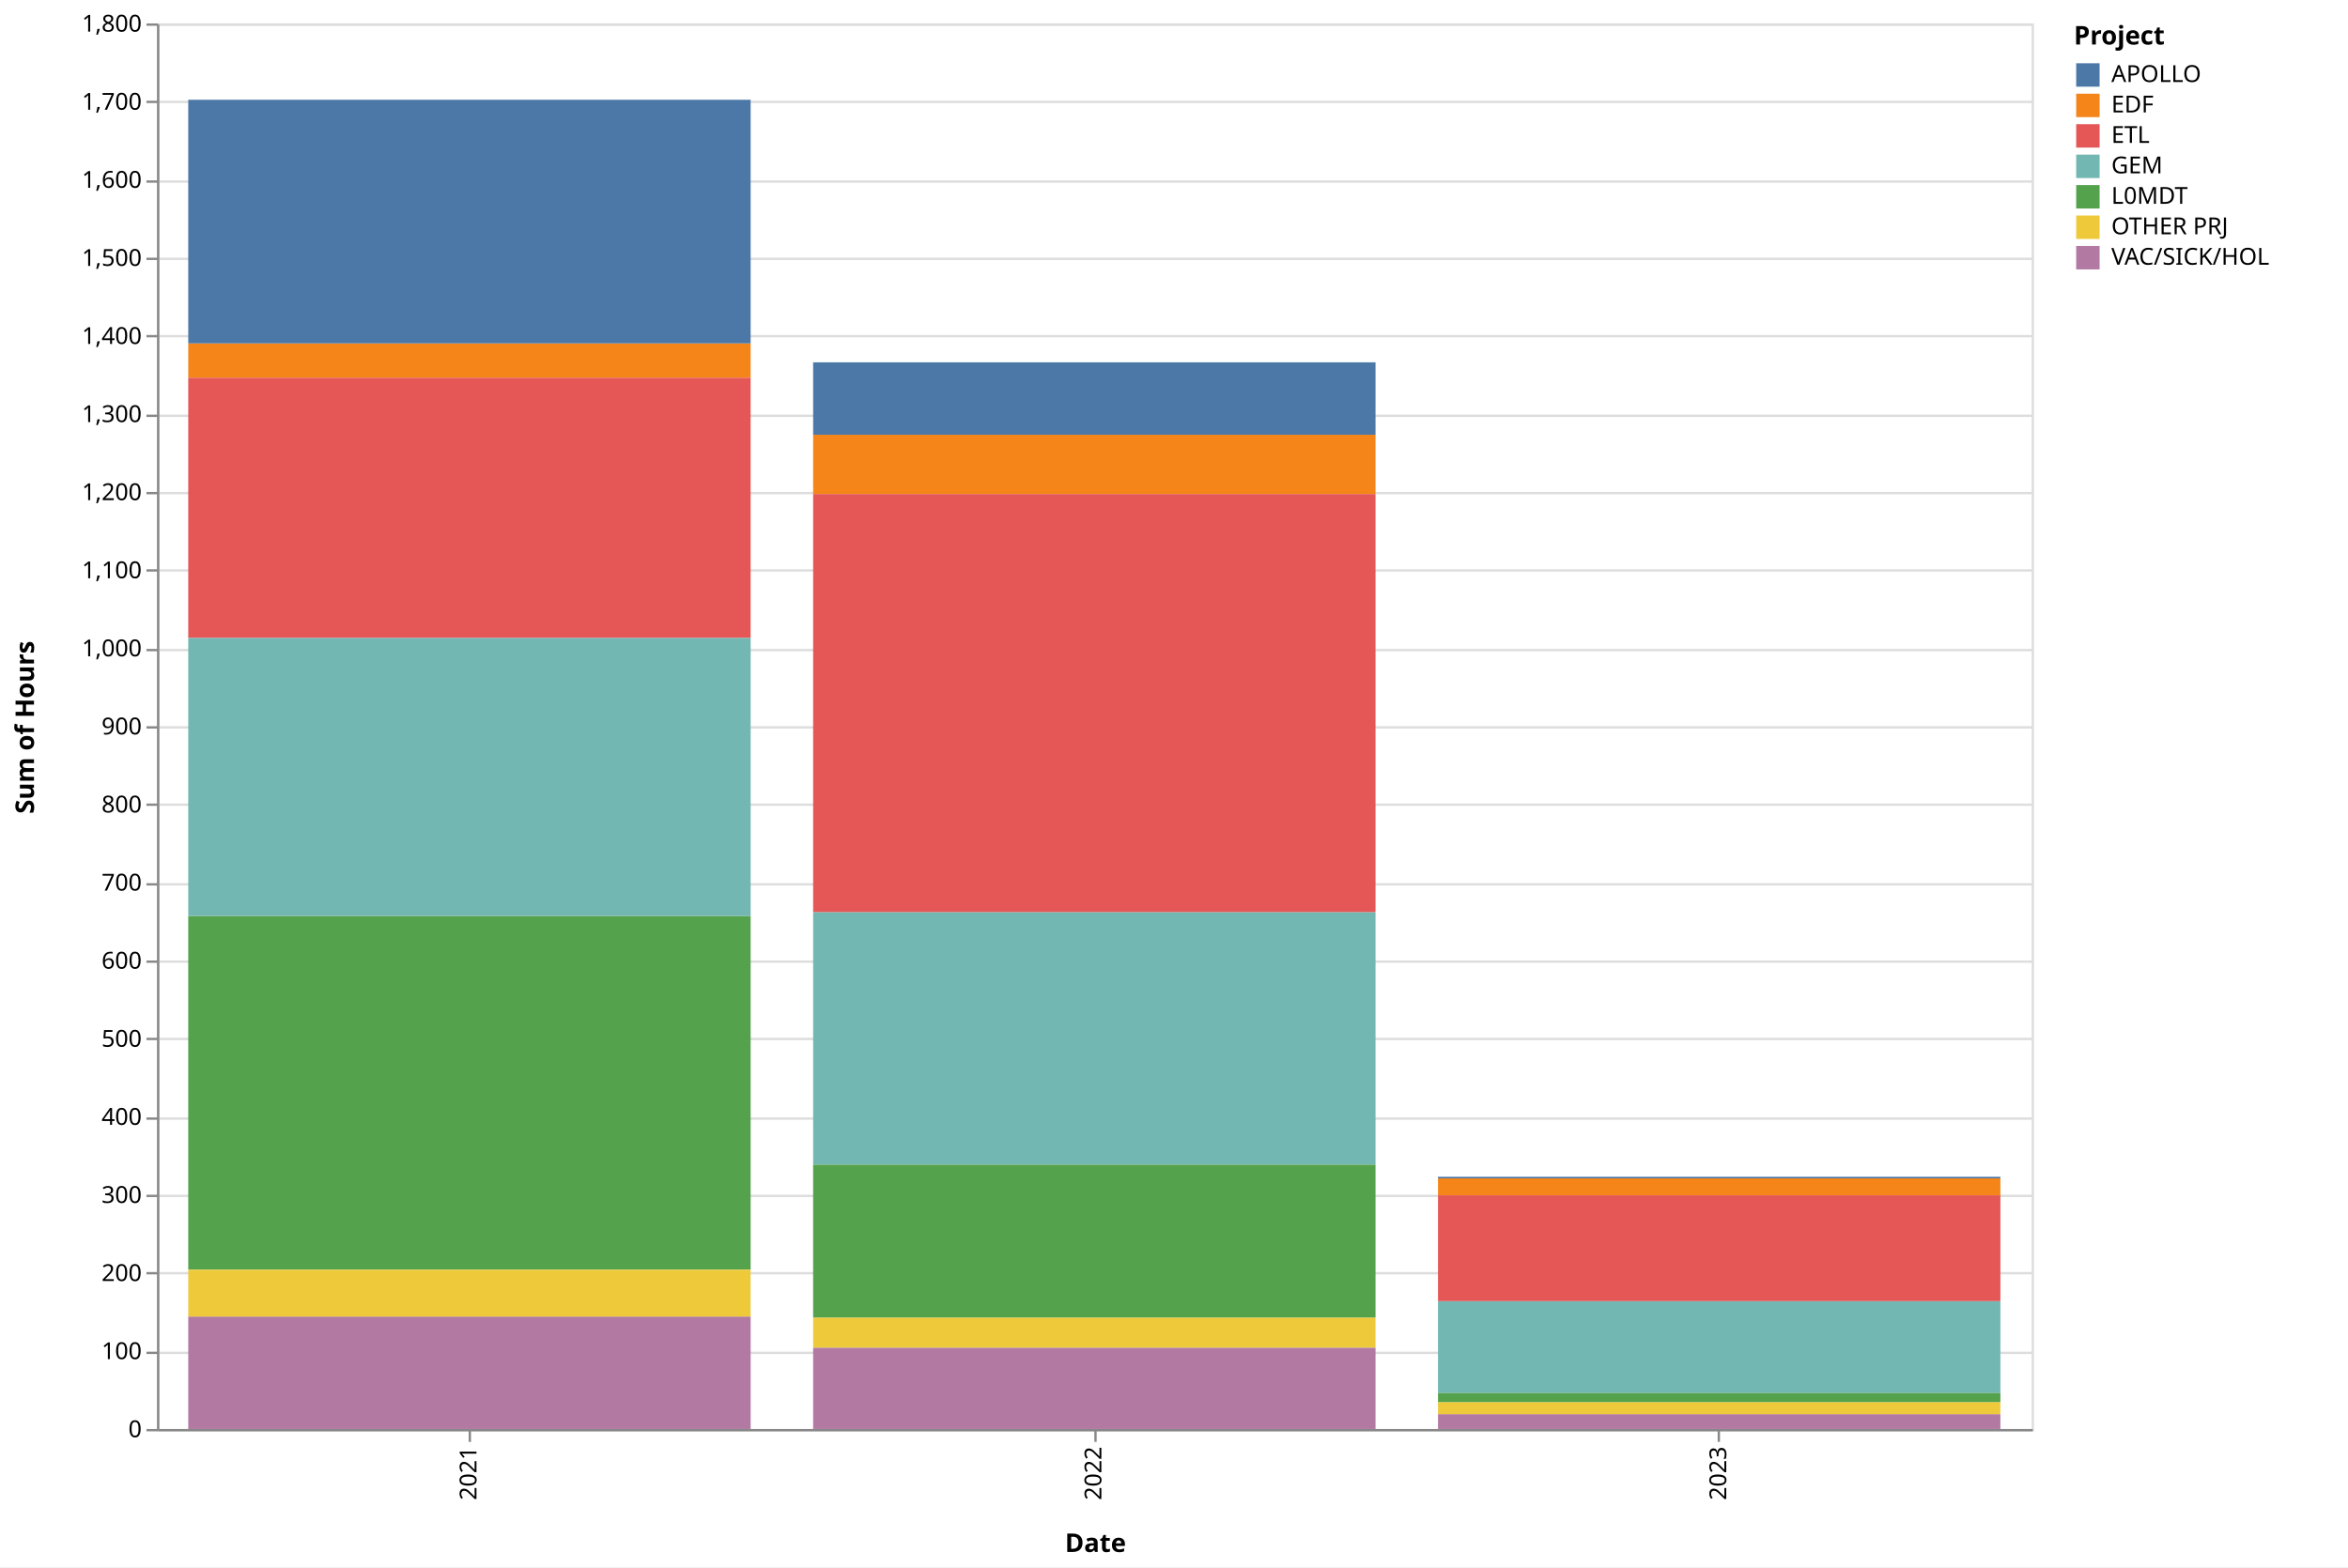
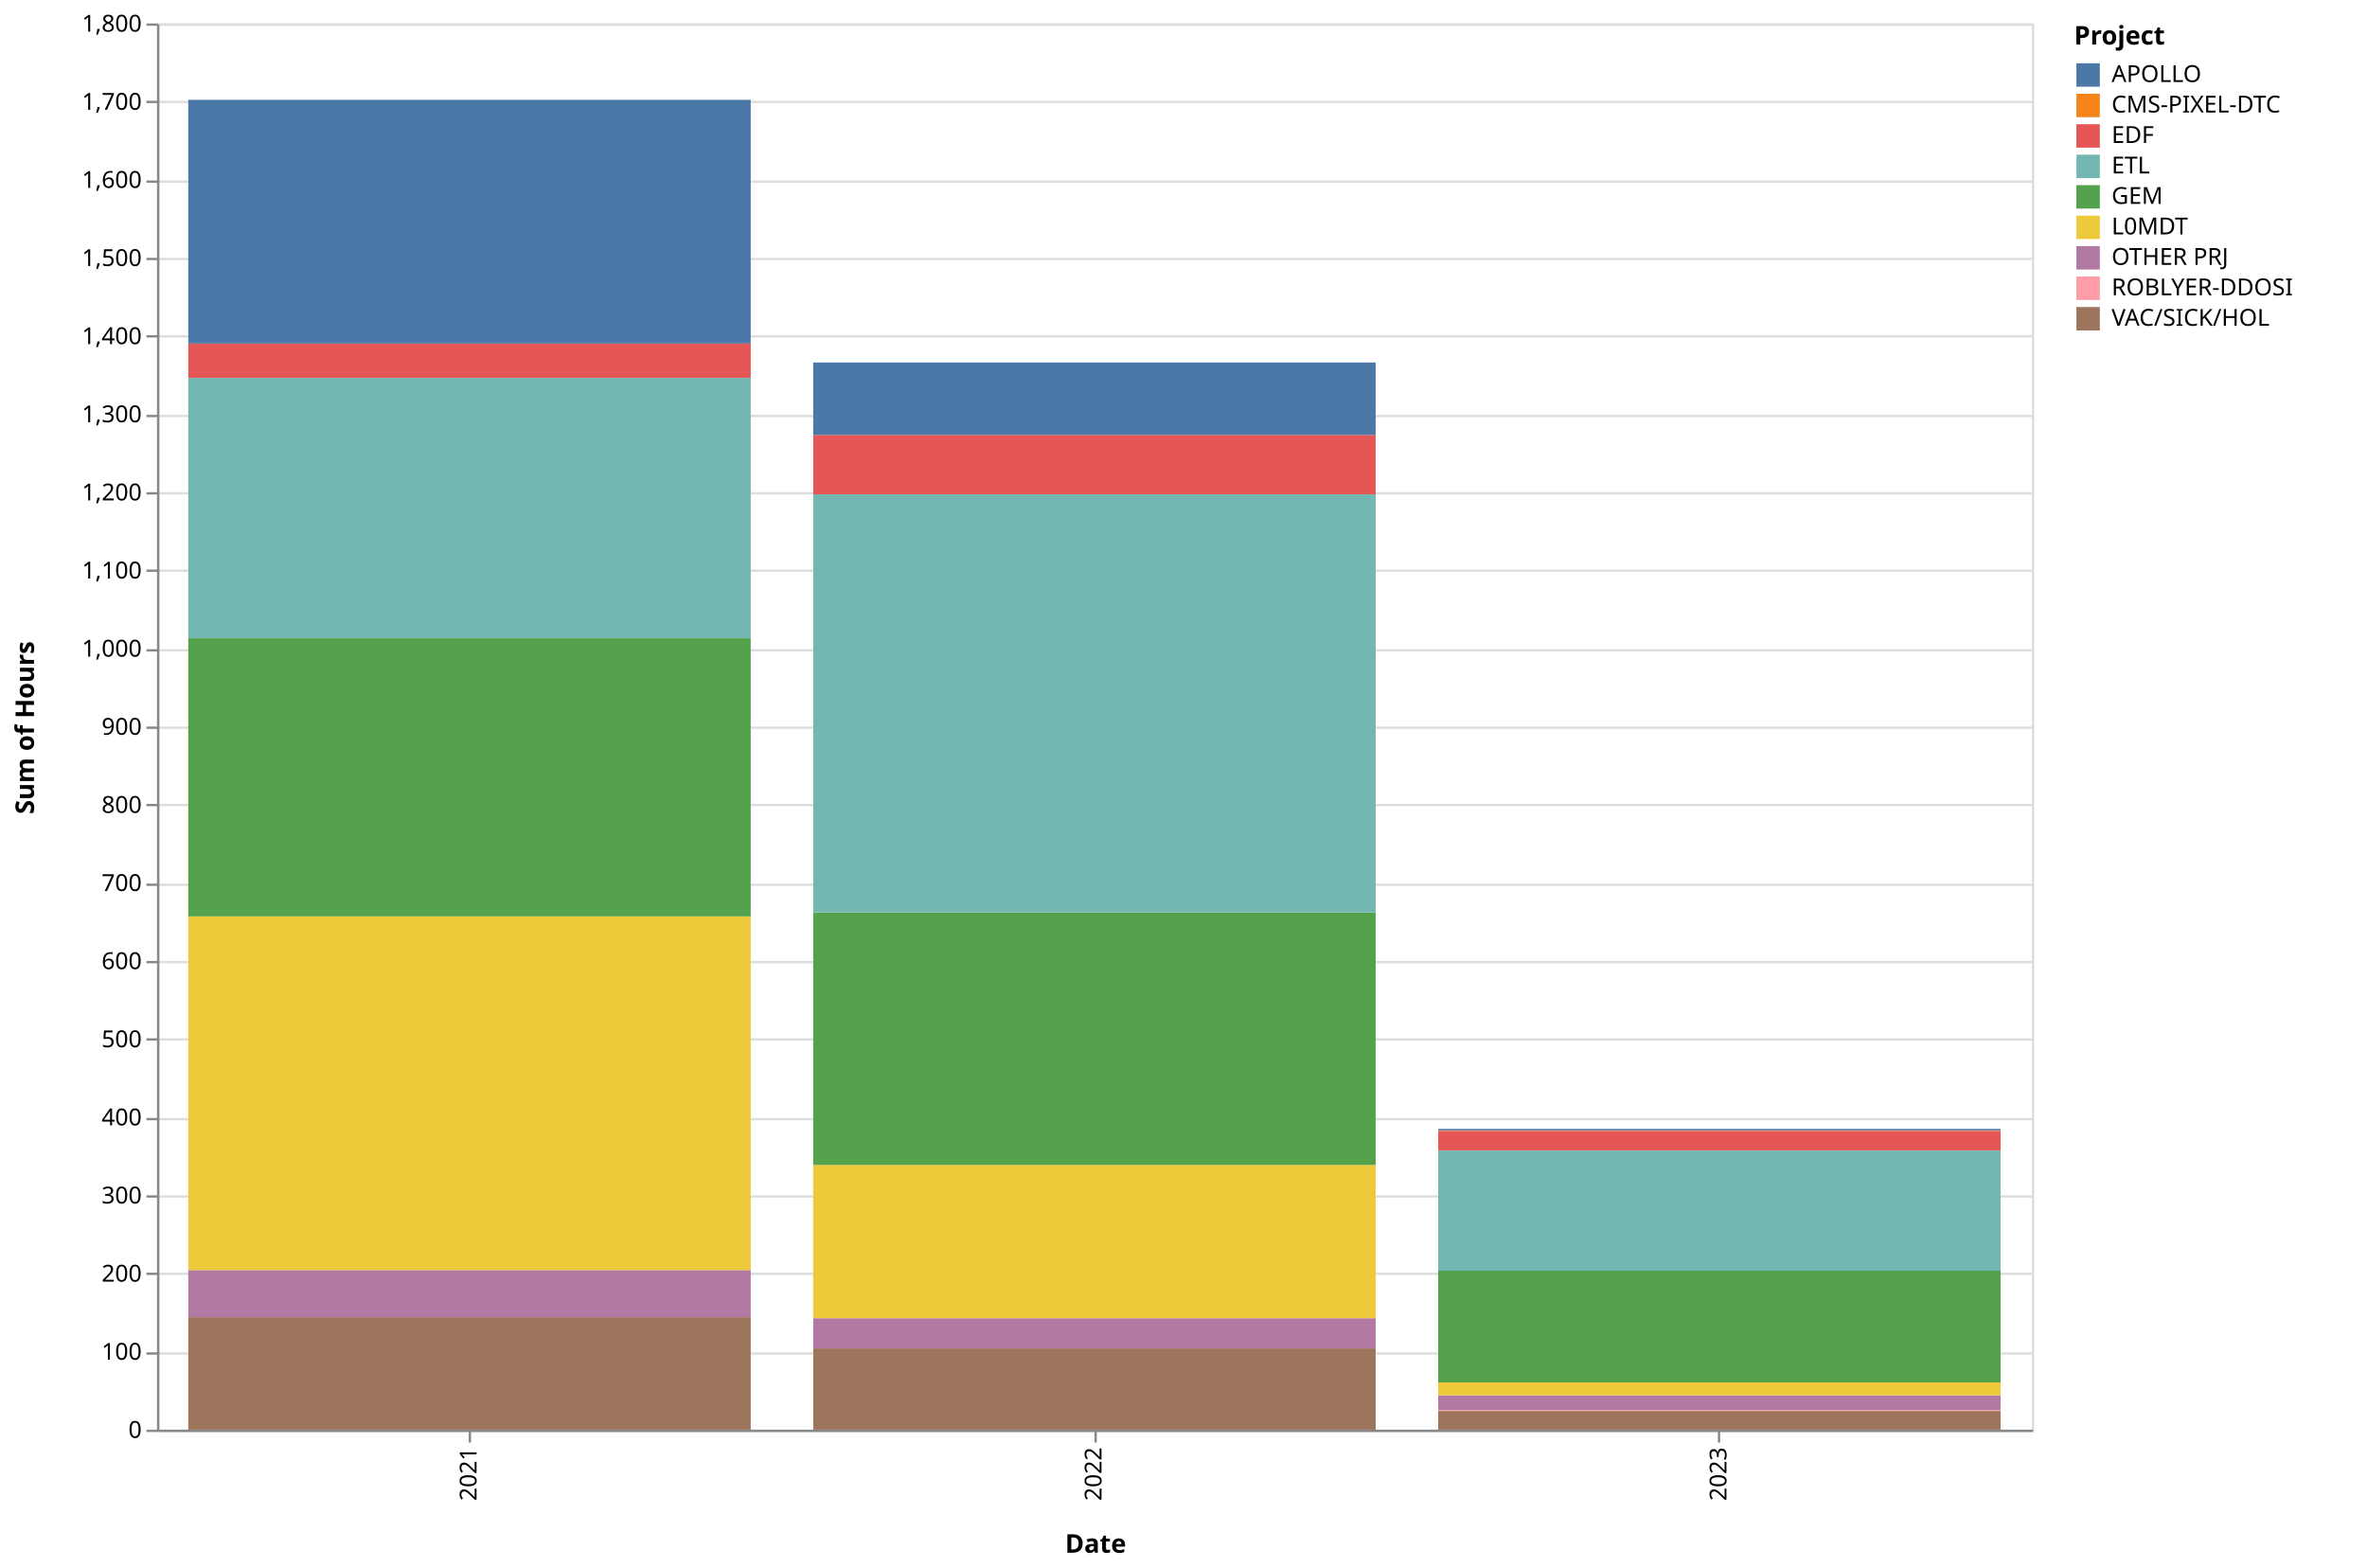
- <svg xmlns="http://www.w3.org/2000/svg" class="marks" width="1002" height="669" viewBox="0 0 1002 669" version="1.1">
-   <rect width="1002" height="669" style="fill: white;" />
+ <svg xmlns="http://www.w3.org/2000/svg" class="marks" width="1010" height="669" viewBox="0 0 1010 669" version="1.1">
+   <rect width="1010" height="669" style="fill: white;" />
  <g transform="translate(67,10)">
    <g class="mark-group role-frame root">
      <g transform="translate(0,0)">
        <path class="background" d="M0.5,0.5h800v600h-800Z" style="fill: none; stroke: #ddd;" />
        <g>
          <g class="mark-group role-axis">
            <g transform="translate(0.5,0.5)">
              <path class="background" d="M0,0h0v0h0Z" style="pointer-events: none; fill: none;" />
              <g>
                <g class="mark-rule role-axis-grid" style="pointer-events: none;">
                  <line transform="translate(0,600)" x2="800" y2="0" style="fill: none; stroke: #ddd; stroke-width: 1; opacity: 1;" />
                  <line transform="translate(0,567)" x2="800" y2="0" style="fill: none; stroke: #ddd; stroke-width: 1; opacity: 1;" />
                  <line transform="translate(0,533)" x2="800" y2="0" style="fill: none; stroke: #ddd; stroke-width: 1; opacity: 1;" />
                  <line transform="translate(0,500)" x2="800" y2="0" style="fill: none; stroke: #ddd; stroke-width: 1; opacity: 1;" />
                  <line transform="translate(0,467)" x2="800" y2="0" style="fill: none; stroke: #ddd; stroke-width: 1; opacity: 1;" />
                  <line transform="translate(0,433)" x2="800" y2="0" style="fill: none; stroke: #ddd; stroke-width: 1; opacity: 1;" />
                  <line transform="translate(0,400)" x2="800" y2="0" style="fill: none; stroke: #ddd; stroke-width: 1; opacity: 1;" />
                  <line transform="translate(0,367)" x2="800" y2="0" style="fill: none; stroke: #ddd; stroke-width: 1; opacity: 1;" />
                  <line transform="translate(0,333)" x2="800" y2="0" style="fill: none; stroke: #ddd; stroke-width: 1; opacity: 1;" />
                  <line transform="translate(0,300)" x2="800" y2="0" style="fill: none; stroke: #ddd; stroke-width: 1; opacity: 1;" />
                  <line transform="translate(0,267)" x2="800" y2="0" style="fill: none; stroke: #ddd; stroke-width: 1; opacity: 1;" />
                  <line transform="translate(0,233)" x2="800" y2="0" style="fill: none; stroke: #ddd; stroke-width: 1; opacity: 1;" />
                  <line transform="translate(0,200)" x2="800" y2="0" style="fill: none; stroke: #ddd; stroke-width: 1; opacity: 1;" />
                  <line transform="translate(0,167)" x2="800" y2="0" style="fill: none; stroke: #ddd; stroke-width: 1; opacity: 1;" />
                  <line transform="translate(0,133)" x2="800" y2="0" style="fill: none; stroke: #ddd; stroke-width: 1; opacity: 1;" />
                  <line transform="translate(0,100)" x2="800" y2="0" style="fill: none; stroke: #ddd; stroke-width: 1; opacity: 1;" />
                  <line transform="translate(0,67)" x2="800" y2="0" style="fill: none; stroke: #ddd; stroke-width: 1; opacity: 1;" />
                  <line transform="translate(0,33)" x2="800" y2="0" style="fill: none; stroke: #ddd; stroke-width: 1; opacity: 1;" />
                  <line transform="translate(0,0)" x2="800" y2="0" style="fill: none; stroke: #ddd; stroke-width: 1; opacity: 1;" />
                </g>
              </g>
              <path class="foreground" d="" style="pointer-events: none; display: none; fill: none;" />
            </g>
          </g>
          <g class="mark-group role-axis">
            <g transform="translate(0.5,600.5)">
              <path class="background" d="M0,0h0v0h0Z" style="pointer-events: none; fill: none;" />
              <g>
                <g class="mark-rule role-axis-tick" style="pointer-events: none;">
                  <line transform="translate(133,0)" x2="0" y2="5" style="fill: none; stroke: #888; stroke-width: 1; opacity: 1;" />
                  <line transform="translate(400,0)" x2="0" y2="5" style="fill: none; stroke: #888; stroke-width: 1; opacity: 1;" />
                  <line transform="translate(666,0)" x2="0" y2="5" style="fill: none; stroke: #888; stroke-width: 1; opacity: 1;" />
                </g>
                <g class="mark-text role-axis-label" style="pointer-events: none;">
                  <text text-anchor="end" transform="translate(132.8333,7) rotate(270) translate(0,3)" style="font-family: sans-serif; font-size: 10px; fill: #000; opacity: 1;">2021</text>
                  <text text-anchor="end" transform="translate(399.5,7) rotate(270) translate(0,3)" style="font-family: sans-serif; font-size: 10px; fill: #000; opacity: 1;">2022</text>
                  <text text-anchor="end" transform="translate(666.1667,7) rotate(270) translate(0,3)" style="font-family: sans-serif; font-size: 10px; fill: #000; opacity: 1;">2023</text>
                </g>
                <g class="mark-rule role-axis-domain" style="pointer-events: none;">
                  <line transform="translate(0,0)" x2="800" y2="0" style="fill: none; stroke: #888; stroke-width: 1; opacity: 1;" />
                </g>
                <g class="mark-text role-axis-title" style="pointer-events: none;">
                  <text text-anchor="middle" transform="translate(400,52)" style="font-family: sans-serif; font-size: 11px; font-weight: bold; fill: #000; opacity: 1;">Date</text>
                </g>
              </g>
              <path class="foreground" d="" style="pointer-events: none; display: none; fill: none;" />
            </g>
          </g>
          <g class="mark-group role-axis">
            <g transform="translate(0.5,0.5)">
              <path class="background" d="M0,0h0v0h0Z" style="pointer-events: none; fill: none;" />
              <g>
                <g class="mark-rule role-axis-tick" style="pointer-events: none;">
                  <line transform="translate(0,600)" x2="-5" y2="0" style="fill: none; stroke: #888; stroke-width: 1; opacity: 1;" />
                  <line transform="translate(0,567)" x2="-5" y2="0" style="fill: none; stroke: #888; stroke-width: 1; opacity: 1;" />
                  <line transform="translate(0,533)" x2="-5" y2="0" style="fill: none; stroke: #888; stroke-width: 1; opacity: 1;" />
                  <line transform="translate(0,500)" x2="-5" y2="0" style="fill: none; stroke: #888; stroke-width: 1; opacity: 1;" />
                  <line transform="translate(0,467)" x2="-5" y2="0" style="fill: none; stroke: #888; stroke-width: 1; opacity: 1;" />
                  <line transform="translate(0,433)" x2="-5" y2="0" style="fill: none; stroke: #888; stroke-width: 1; opacity: 1;" />
                  <line transform="translate(0,400)" x2="-5" y2="0" style="fill: none; stroke: #888; stroke-width: 1; opacity: 1;" />
                  <line transform="translate(0,367)" x2="-5" y2="0" style="fill: none; stroke: #888; stroke-width: 1; opacity: 1;" />
                  <line transform="translate(0,333)" x2="-5" y2="0" style="fill: none; stroke: #888; stroke-width: 1; opacity: 1;" />
                  <line transform="translate(0,300)" x2="-5" y2="0" style="fill: none; stroke: #888; stroke-width: 1; opacity: 1;" />
                  <line transform="translate(0,267)" x2="-5" y2="0" style="fill: none; stroke: #888; stroke-width: 1; opacity: 1;" />
                  <line transform="translate(0,233)" x2="-5" y2="0" style="fill: none; stroke: #888; stroke-width: 1; opacity: 1;" />
                  <line transform="translate(0,200)" x2="-5" y2="0" style="fill: none; stroke: #888; stroke-width: 1; opacity: 1;" />
                  <line transform="translate(0,167)" x2="-5" y2="0" style="fill: none; stroke: #888; stroke-width: 1; opacity: 1;" />
                  <line transform="translate(0,133)" x2="-5" y2="0" style="fill: none; stroke: #888; stroke-width: 1; opacity: 1;" />
                  <line transform="translate(0,100)" x2="-5" y2="0" style="fill: none; stroke: #888; stroke-width: 1; opacity: 1;" />
                  <line transform="translate(0,67)" x2="-5" y2="0" style="fill: none; stroke: #888; stroke-width: 1; opacity: 1;" />
                  <line transform="translate(0,33)" x2="-5" y2="0" style="fill: none; stroke: #888; stroke-width: 1; opacity: 1;" />
                  <line transform="translate(0,0)" x2="-5" y2="0" style="fill: none; stroke: #888; stroke-width: 1; opacity: 1;" />
                </g>
                <g class="mark-text role-axis-label" style="pointer-events: none;">
                  <text text-anchor="end" transform="translate(-7,603)" style="font-family: sans-serif; font-size: 10px; fill: #000; opacity: 1;">0</text>
                  <text text-anchor="end" transform="translate(-7,569.6667)" style="font-family: sans-serif; font-size: 10px; fill: #000; opacity: 1;">100</text>
                  <text text-anchor="end" transform="translate(-7,536.3333)" style="font-family: sans-serif; font-size: 10px; fill: #000; opacity: 1;">200</text>
                  <text text-anchor="end" transform="translate(-7,503)" style="font-family: sans-serif; font-size: 10px; fill: #000; opacity: 1;">300</text>
                  <text text-anchor="end" transform="translate(-7,469.6667)" style="font-family: sans-serif; font-size: 10px; fill: #000; opacity: 1;">400</text>
                  <text text-anchor="end" transform="translate(-7,436.3333)" style="font-family: sans-serif; font-size: 10px; fill: #000; opacity: 1;">500</text>
                  <text text-anchor="end" transform="translate(-7,403)" style="font-family: sans-serif; font-size: 10px; fill: #000; opacity: 1;">600</text>
                  <text text-anchor="end" transform="translate(-7,369.6667)" style="font-family: sans-serif; font-size: 10px; fill: #000; opacity: 1;">700</text>
                  <text text-anchor="end" transform="translate(-7,336.3333)" style="font-family: sans-serif; font-size: 10px; fill: #000; opacity: 1;">800</text>
                  <text text-anchor="end" transform="translate(-7,303)" style="font-family: sans-serif; font-size: 10px; fill: #000; opacity: 1;">900</text>
                  <text text-anchor="end" transform="translate(-7,269.6667)" style="font-family: sans-serif; font-size: 10px; fill: #000; opacity: 1;">1,000</text>
                  <text text-anchor="end" transform="translate(-7,236.3333)" style="font-family: sans-serif; font-size: 10px; fill: #000; opacity: 1;">1,100</text>
                  <text text-anchor="end" transform="translate(-7,203)" style="font-family: sans-serif; font-size: 10px; fill: #000; opacity: 1;">1,200</text>
                  <text text-anchor="end" transform="translate(-7,169.6667)" style="font-family: sans-serif; font-size: 10px; fill: #000; opacity: 1;">1,300</text>
                  <text text-anchor="end" transform="translate(-7,136.3333)" style="font-family: sans-serif; font-size: 10px; fill: #000; opacity: 1;">1,400</text>
                  <text text-anchor="end" transform="translate(-7,103)" style="font-family: sans-serif; font-size: 10px; fill: #000; opacity: 1;">1,500</text>
                  <text text-anchor="end" transform="translate(-7,69.66667)" style="font-family: sans-serif; font-size: 10px; fill: #000; opacity: 1;">1,600</text>
                  <text text-anchor="end" transform="translate(-7,36.33333)" style="font-family: sans-serif; font-size: 10px; fill: #000; opacity: 1;">1,700</text>
                  <text text-anchor="end" transform="translate(-7,3)" style="font-family: sans-serif; font-size: 10px; fill: #000; opacity: 1;">1,800</text>
                </g>
                <g class="mark-rule role-axis-domain" style="pointer-events: none;">
                  <line transform="translate(0,600)" x2="0" y2="-600" style="fill: none; stroke: #888; stroke-width: 1; opacity: 1;" />
                </g>
                <g class="mark-text role-axis-title" style="pointer-events: none;">
                  <text text-anchor="middle" transform="translate(-51,300) rotate(-90) translate(0,-2)" style="font-family: sans-serif; font-size: 11px; font-weight: bold; fill: #000; opacity: 1;">Sum of Hours</text>
                </g>
              </g>
              <path class="foreground" d="" style="pointer-events: none; display: none; fill: none;" />
            </g>
          </g>
          <g class="mark-rect role-mark marks">
-             <path d="M13.333,136.583h240v14.667h-240Z" style="fill: #f58518;" />
+             <path d="M13.333,136.583h240v14.667h-240Z" style="fill: #e45756;" />
            <path d="M13.333,32.583h240v104h-240Z" style="fill: #4c78a8;" />
-             <path d="M13.333,151.25h240v111.083h-240Z" style="fill: #e45756;" />
-             <path d="M13.333,381h240v151h-240Z" style="fill: #54a24b;" />
-             <path d="M13.333,262.333h240v118.667h-240Z" style="fill: #72b7b2;" />
-             <path d="M13.333,552h240v48h-240Z" style="fill: #b279a2;" />
-             <path d="M13.333,532h240v20h-240Z" style="fill: #eeca3b;" />
-             <path d="M280,175.583h240v25.333h-240Z" style="fill: #f58518;" />
-             <path d="M280,379.333h240v107.833h-240Z" style="fill: #72b7b2;" />
-             <path d="M280,487.167h240v65.333h-240Z" style="fill: #54a24b;" />
-             <path d="M280,200.917h240v178.417h-240Z" style="fill: #e45756;" />
-             <path d="M280,552.5h240v12.833h-240Z" style="fill: #eeca3b;" />
+             <path d="M13.333,151.25h240v111.083h-240Z" style="fill: #72b7b2;" />
+             <path d="M13.333,381h240v151h-240Z" style="fill: #eeca3b;" />
+             <path d="M13.333,262.333h240v118.667h-240Z" style="fill: #54a24b;" />
+             <path d="M13.333,552h240v48h-240Z" style="fill: #9d755d;" />
+             <path d="M13.333,532h240v20h-240Z" style="fill: #b279a2;" />
+             <path d="M280,175.583h240v25.333h-240Z" style="fill: #e45756;" />
+             <path d="M280,379.333h240v107.833h-240Z" style="fill: #54a24b;" />
+             <path d="M280,487.167h240v65.333h-240Z" style="fill: #eeca3b;" />
+             <path d="M280,200.917h240v178.417h-240Z" style="fill: #72b7b2;" />
+             <path d="M280,552.5h240v12.833h-240Z" style="fill: #b279a2;" />
            <path d="M280,144.667h240v30.917h-240Z" style="fill: #4c78a8;" />
-             <path d="M280,565.333h240v34.667h-240Z" style="fill: #b279a2;" />
-             <path d="M546.667,593.667h240v6.333h-240Z" style="fill: #b279a2;" />
-             <path d="M546.667,545.417h240v39.25h-240Z" style="fill: #72b7b2;" />
-             <path d="M546.667,493h240v7.25h-240Z" style="fill: #f58518;" />
-             <path d="M546.667,500.25h240v45.167h-240Z" style="fill: #e45756;" />
-             <path d="M546.667,588.5h240v5.167h-240Z" style="fill: #eeca3b;" />
-             <path d="M546.667,584.667h240v3.833h-240Z" style="fill: #54a24b;" />
-             <path d="M546.667,492.333h240v0.667h-240Z" style="fill: #4c78a8;" />
+             <path d="M280,565.333h240v34.667h-240Z" style="fill: #9d755d;" />
+             <path d="M546.667,592h240v8h-240Z" style="fill: #9d755d;" />
+             <path d="M546.667,532.167h240v47.667h-240Z" style="fill: #54a24b;" />
+             <path d="M546.667,472.5h240v8.417h-240Z" style="fill: #e45756;" />
+             <path d="M546.667,480.917h240v51.25h-240Z" style="fill: #72b7b2;" />
+             <path d="M546.667,585.333h240v6.333h-240Z" style="fill: #b279a2;" />
+             <path d="M546.667,579.833h240v5.5h-240Z" style="fill: #eeca3b;" />
+             <path d="M546.667,471.667h240v0.667h-240Z" style="fill: #4c78a8;" />
+             <path d="M546.667,591.667h240v0.333h-240Z" style="fill: #ff9da6;" />
+             <path d="M546.667,472.333h240v0.167h-240Z" style="fill: #f58518;" />
          </g>
          <g class="mark-group role-legend">
            <g transform="translate(818,0)">
-               <path class="background" d="M0,0h112v105h-112Z" style="pointer-events: none; fill: none;" />
+               <path class="background" d="M0,0h120v131h-120Z" style="pointer-events: none; fill: none;" />
              <g>
                <g class="mark-group role-legend-entry">
                  <g transform="translate(0,16)">
                    <path class="background" d="M0,0h0v0h0Z" style="pointer-events: none; fill: none;" />
                    <g>
                      <g class="mark-group role-scope">
                        <g transform="translate(0,0)">
-                           <path class="background" d="M0,0h112v11h-112Z" style="pointer-events: none; fill: none; opacity: 1;" />
+                           <path class="background" d="M0,0h120v11h-120Z" style="pointer-events: none; fill: none; opacity: 1;" />
                          <g>
                            <g class="mark-symbol role-legend-symbol" style="pointer-events: none;">
                              <path transform="translate(6,6)" d="M-5,-5h10v10h-10Z" style="fill: #4c78a8; stroke-width: 1.5; opacity: 1;" />
                            </g>
                            <g class="mark-text role-legend-label" style="pointer-events: none;">
                              <text text-anchor="start" transform="translate(16,9)" style="font-family: sans-serif; font-size: 10px; fill: #000; opacity: 1;">APOLLO</text>
                            </g>
                          </g>
                          <path class="foreground" d="" style="pointer-events: none; display: none; fill: none;" />
                        </g>
                        <g transform="translate(0,13)">
-                           <path class="background" d="M0,0h112v11h-112Z" style="pointer-events: none; fill: none; opacity: 1;" />
+                           <path class="background" d="M0,0h120v11h-120Z" style="pointer-events: none; fill: none; opacity: 1;" />
                          <g>
                            <g class="mark-symbol role-legend-symbol" style="pointer-events: none;">
                              <path transform="translate(6,6)" d="M-5,-5h10v10h-10Z" style="fill: #f58518; stroke-width: 1.5; opacity: 1;" />
                            </g>
                            <g class="mark-text role-legend-label" style="pointer-events: none;">
+                               <text text-anchor="start" transform="translate(16,9)" style="font-family: sans-serif; font-size: 10px; fill: #000; opacity: 1;">CMS-PIXEL-DTC</text>
+                             </g>
+                           </g>
+                           <path class="foreground" d="" style="pointer-events: none; display: none; fill: none;" />
+                         </g>
+                         <g transform="translate(0,26)">
+                           <path class="background" d="M0,0h120v11h-120Z" style="pointer-events: none; fill: none; opacity: 1;" />
+                           <g>
+                             <g class="mark-symbol role-legend-symbol" style="pointer-events: none;">
+                               <path transform="translate(6,6)" d="M-5,-5h10v10h-10Z" style="fill: #e45756; stroke-width: 1.5; opacity: 1;" />
+                             </g>
+                             <g class="mark-text role-legend-label" style="pointer-events: none;">
                              <text text-anchor="start" transform="translate(16,9)" style="font-family: sans-serif; font-size: 10px; fill: #000; opacity: 1;">EDF</text>
                            </g>
                          </g>
                          <path class="foreground" d="" style="pointer-events: none; display: none; fill: none;" />
                        </g>
-                         <g transform="translate(0,26)">
-                           <path class="background" d="M0,0h112v11h-112Z" style="pointer-events: none; fill: none; opacity: 1;" />
-                           <g>
-                             <g class="mark-symbol role-legend-symbol" style="pointer-events: none;">
-                               <path transform="translate(6,6)" d="M-5,-5h10v10h-10Z" style="fill: #e45756; stroke-width: 1.5; opacity: 1;" />
+                         <g transform="translate(0,39)">
+                           <path class="background" d="M0,0h120v11h-120Z" style="pointer-events: none; fill: none; opacity: 1;" />
+                           <g>
+                             <g class="mark-symbol role-legend-symbol" style="pointer-events: none;">
+                               <path transform="translate(6,6)" d="M-5,-5h10v10h-10Z" style="fill: #72b7b2; stroke-width: 1.5; opacity: 1;" />
                            </g>
                            <g class="mark-text role-legend-label" style="pointer-events: none;">
                              <text text-anchor="start" transform="translate(16,9)" style="font-family: sans-serif; font-size: 10px; fill: #000; opacity: 1;">ETL</text>
                            </g>
                          </g>
                          <path class="foreground" d="" style="pointer-events: none; display: none; fill: none;" />
                        </g>
-                         <g transform="translate(0,39)">
-                           <path class="background" d="M0,0h112v11h-112Z" style="pointer-events: none; fill: none; opacity: 1;" />
-                           <g>
-                             <g class="mark-symbol role-legend-symbol" style="pointer-events: none;">
-                               <path transform="translate(6,6)" d="M-5,-5h10v10h-10Z" style="fill: #72b7b2; stroke-width: 1.5; opacity: 1;" />
+                         <g transform="translate(0,52)">
+                           <path class="background" d="M0,0h120v11h-120Z" style="pointer-events: none; fill: none; opacity: 1;" />
+                           <g>
+                             <g class="mark-symbol role-legend-symbol" style="pointer-events: none;">
+                               <path transform="translate(6,6)" d="M-5,-5h10v10h-10Z" style="fill: #54a24b; stroke-width: 1.5; opacity: 1;" />
                            </g>
                            <g class="mark-text role-legend-label" style="pointer-events: none;">
                              <text text-anchor="start" transform="translate(16,9)" style="font-family: sans-serif; font-size: 10px; fill: #000; opacity: 1;">GEM</text>
                            </g>
                          </g>
                          <path class="foreground" d="" style="pointer-events: none; display: none; fill: none;" />
                        </g>
-                         <g transform="translate(0,52)">
-                           <path class="background" d="M0,0h112v11h-112Z" style="pointer-events: none; fill: none; opacity: 1;" />
-                           <g>
-                             <g class="mark-symbol role-legend-symbol" style="pointer-events: none;">
-                               <path transform="translate(6,6)" d="M-5,-5h10v10h-10Z" style="fill: #54a24b; stroke-width: 1.5; opacity: 1;" />
+                         <g transform="translate(0,65)">
+                           <path class="background" d="M0,0h120v11h-120Z" style="pointer-events: none; fill: none; opacity: 1;" />
+                           <g>
+                             <g class="mark-symbol role-legend-symbol" style="pointer-events: none;">
+                               <path transform="translate(6,6)" d="M-5,-5h10v10h-10Z" style="fill: #eeca3b; stroke-width: 1.5; opacity: 1;" />
                            </g>
                            <g class="mark-text role-legend-label" style="pointer-events: none;">
                              <text text-anchor="start" transform="translate(16,9)" style="font-family: sans-serif; font-size: 10px; fill: #000; opacity: 1;">L0MDT</text>
                            </g>
                          </g>
                          <path class="foreground" d="" style="pointer-events: none; display: none; fill: none;" />
                        </g>
-                         <g transform="translate(0,65)">
-                           <path class="background" d="M0,0h112v11h-112Z" style="pointer-events: none; fill: none; opacity: 1;" />
-                           <g>
-                             <g class="mark-symbol role-legend-symbol" style="pointer-events: none;">
-                               <path transform="translate(6,6)" d="M-5,-5h10v10h-10Z" style="fill: #eeca3b; stroke-width: 1.5; opacity: 1;" />
+                         <g transform="translate(0,78)">
+                           <path class="background" d="M0,0h120v11h-120Z" style="pointer-events: none; fill: none; opacity: 1;" />
+                           <g>
+                             <g class="mark-symbol role-legend-symbol" style="pointer-events: none;">
+                               <path transform="translate(6,6)" d="M-5,-5h10v10h-10Z" style="fill: #b279a2; stroke-width: 1.5; opacity: 1;" />
                            </g>
                            <g class="mark-text role-legend-label" style="pointer-events: none;">
                              <text text-anchor="start" transform="translate(16,9)" style="font-family: sans-serif; font-size: 10px; fill: #000; opacity: 1;">OTHER PRJ</text>
                            </g>
                          </g>
                          <path class="foreground" d="" style="pointer-events: none; display: none; fill: none;" />
                        </g>
-                         <g transform="translate(0,78)">
-                           <path class="background" d="M0,0h112v11h-112Z" style="pointer-events: none; fill: none; opacity: 1;" />
-                           <g>
-                             <g class="mark-symbol role-legend-symbol" style="pointer-events: none;">
-                               <path transform="translate(6,6)" d="M-5,-5h10v10h-10Z" style="fill: #b279a2; stroke-width: 1.5; opacity: 1;" />
+                         <g transform="translate(0,91)">
+                           <path class="background" d="M0,0h120v11h-120Z" style="pointer-events: none; fill: none; opacity: 1;" />
+                           <g>
+                             <g class="mark-symbol role-legend-symbol" style="pointer-events: none;">
+                               <path transform="translate(6,6)" d="M-5,-5h10v10h-10Z" style="fill: #ff9da6; stroke-width: 1.5; opacity: 1;" />
+                             </g>
+                             <g class="mark-text role-legend-label" style="pointer-events: none;">
+                               <text text-anchor="start" transform="translate(16,9)" style="font-family: sans-serif; font-size: 10px; fill: #000; opacity: 1;">ROBLYER-DDOSI</text>
+                             </g>
+                           </g>
+                           <path class="foreground" d="" style="pointer-events: none; display: none; fill: none;" />
+                         </g>
+                         <g transform="translate(0,104)">
+                           <path class="background" d="M0,0h120v11h-120Z" style="pointer-events: none; fill: none; opacity: 1;" />
+                           <g>
+                             <g class="mark-symbol role-legend-symbol" style="pointer-events: none;">
+                               <path transform="translate(6,6)" d="M-5,-5h10v10h-10Z" style="fill: #9d755d; stroke-width: 1.5; opacity: 1;" />
                            </g>
                            <g class="mark-text role-legend-label" style="pointer-events: none;">
                              <text text-anchor="start" transform="translate(16,9)" style="font-family: sans-serif; font-size: 10px; fill: #000; opacity: 1;">VAC/SICK/HOL</text>
                            </g>
                          </g>
                          <path class="foreground" d="" style="pointer-events: none; display: none; fill: none;" />
                        </g>
                      </g>
                    </g>
                    <path class="foreground" d="" style="pointer-events: none; display: none; fill: none;" />
                  </g>
                </g>
                <g class="mark-text role-legend-title" style="pointer-events: none;">
                  <text text-anchor="start" transform="translate(0,9)" style="font-family: sans-serif; font-size: 11px; font-weight: bold; fill: #000; opacity: 1;">Project</text>
                </g>
              </g>
              <path class="foreground" d="" style="pointer-events: none; display: none; fill: none;" />
            </g>
          </g>
        </g>
        <path class="foreground" d="" style="display: none; fill: none;" />
      </g>
    </g>
  </g>
</svg>
